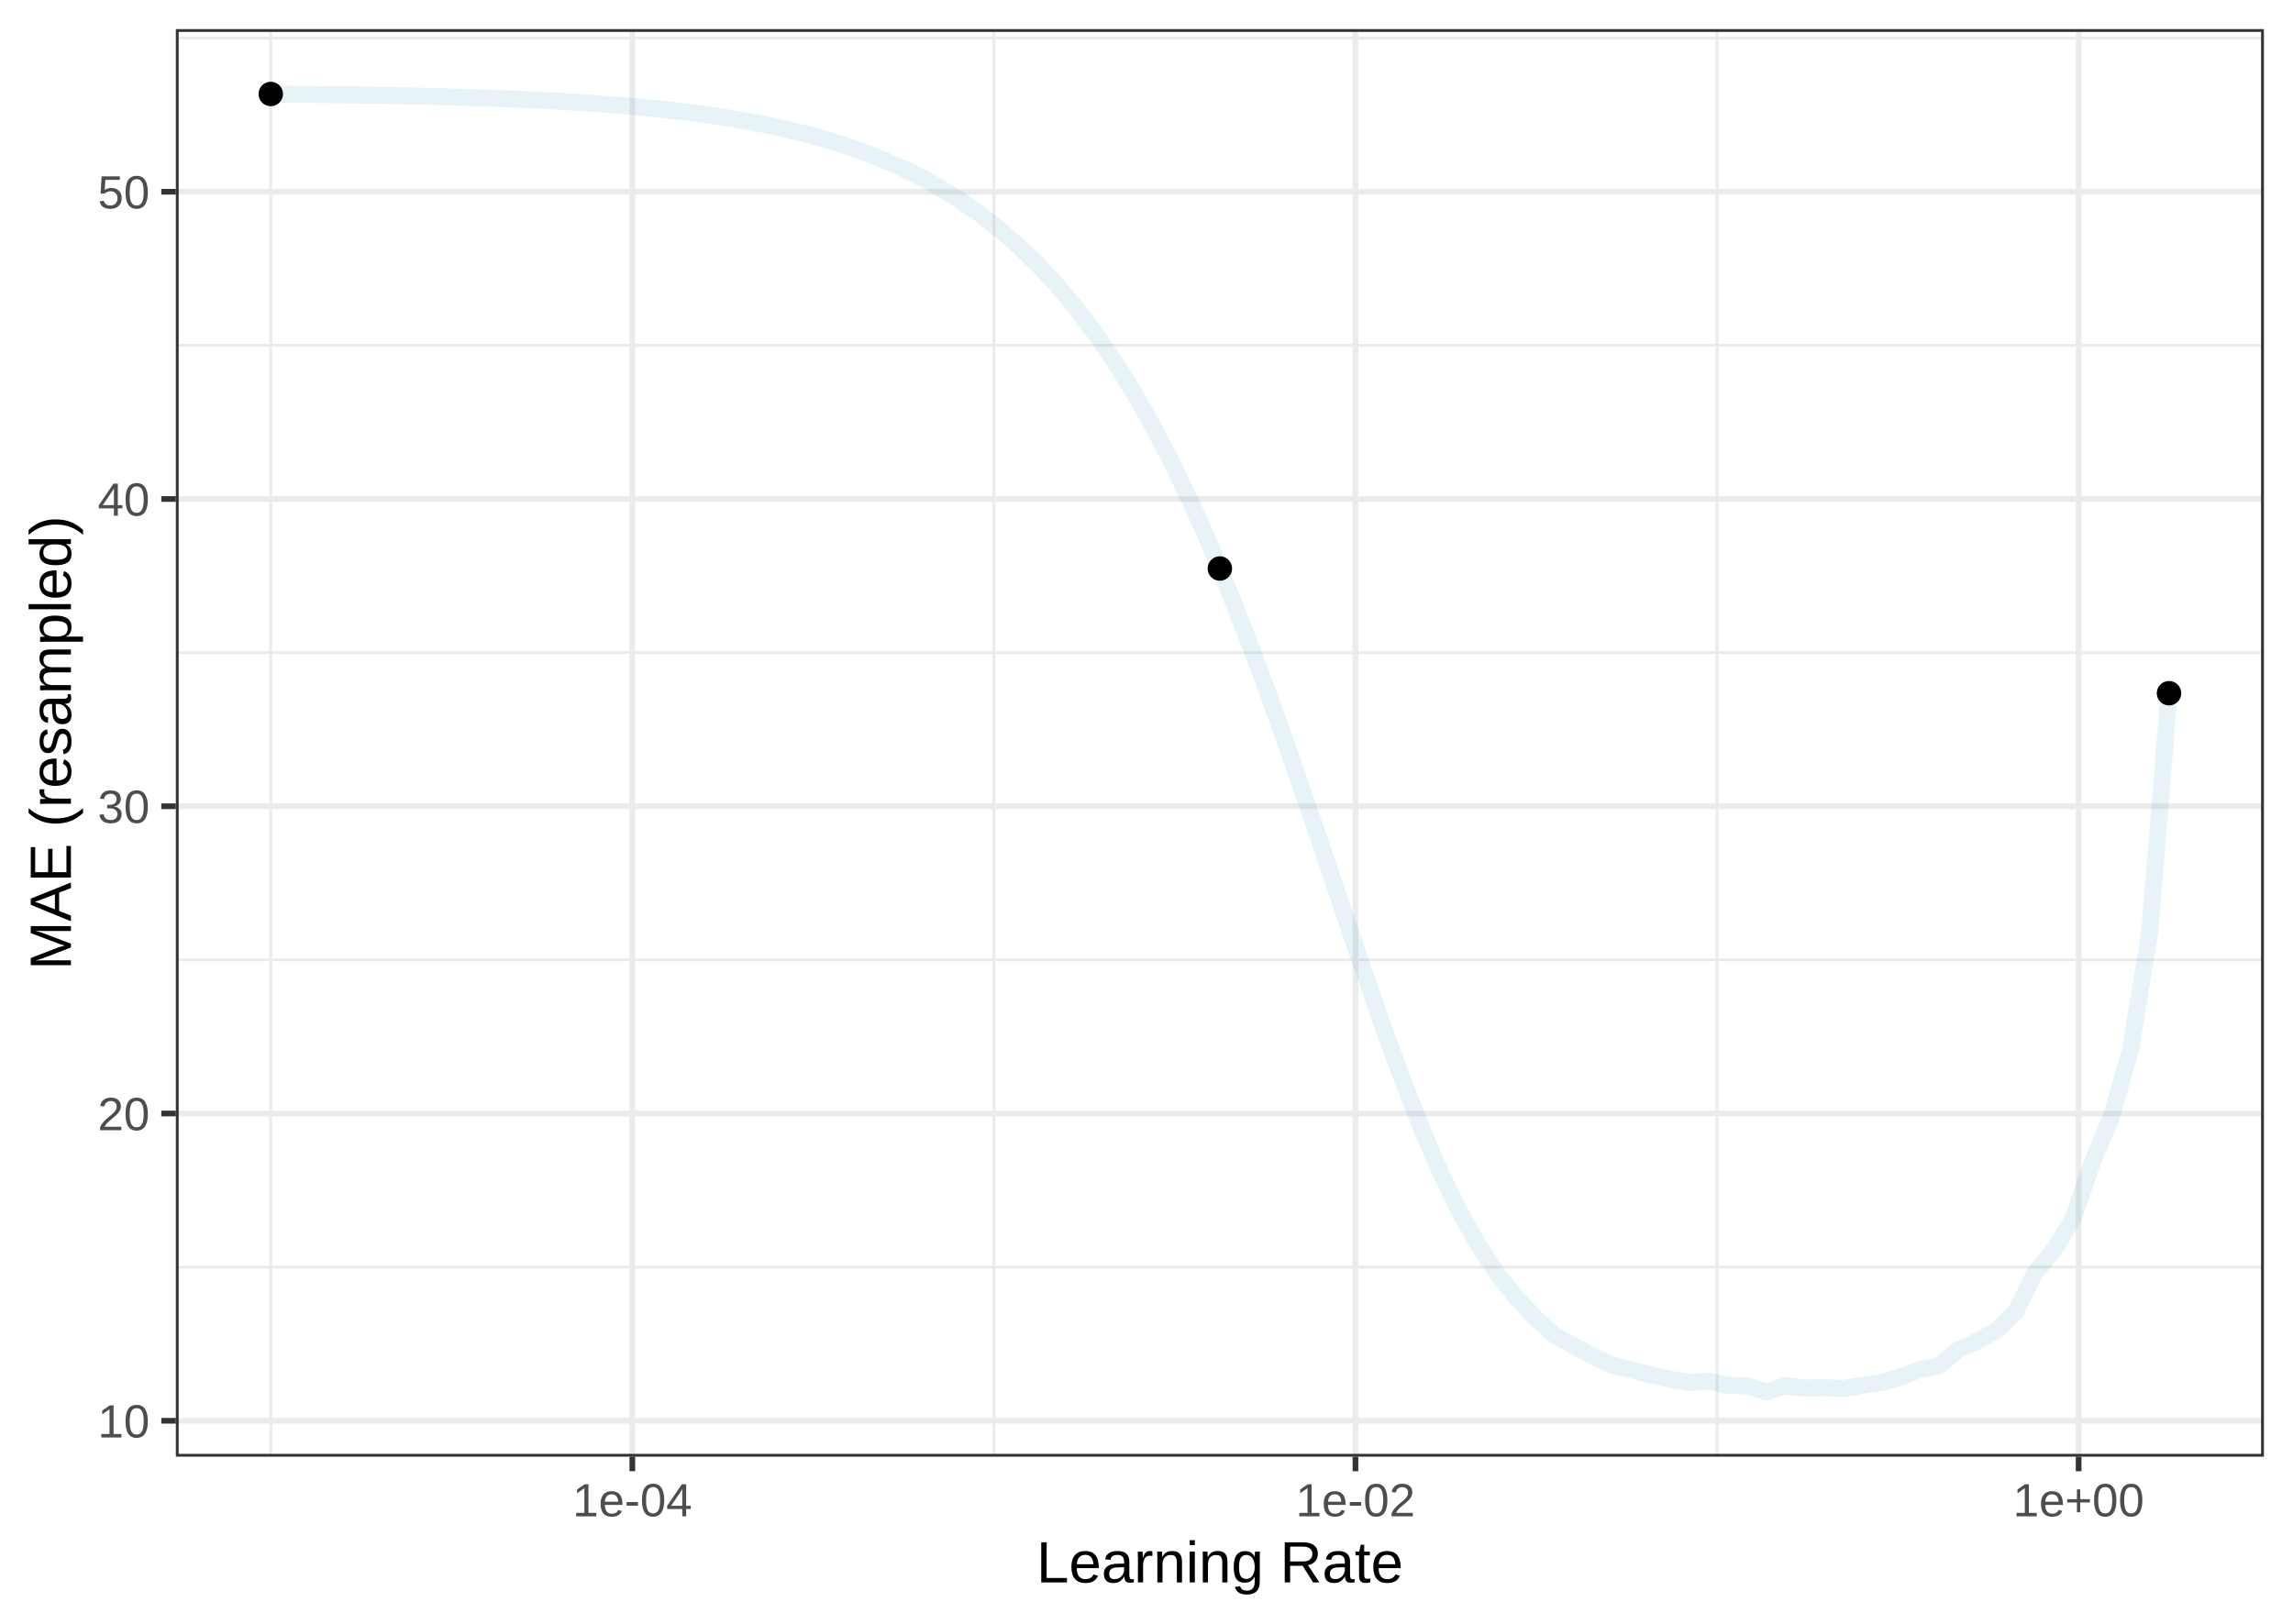
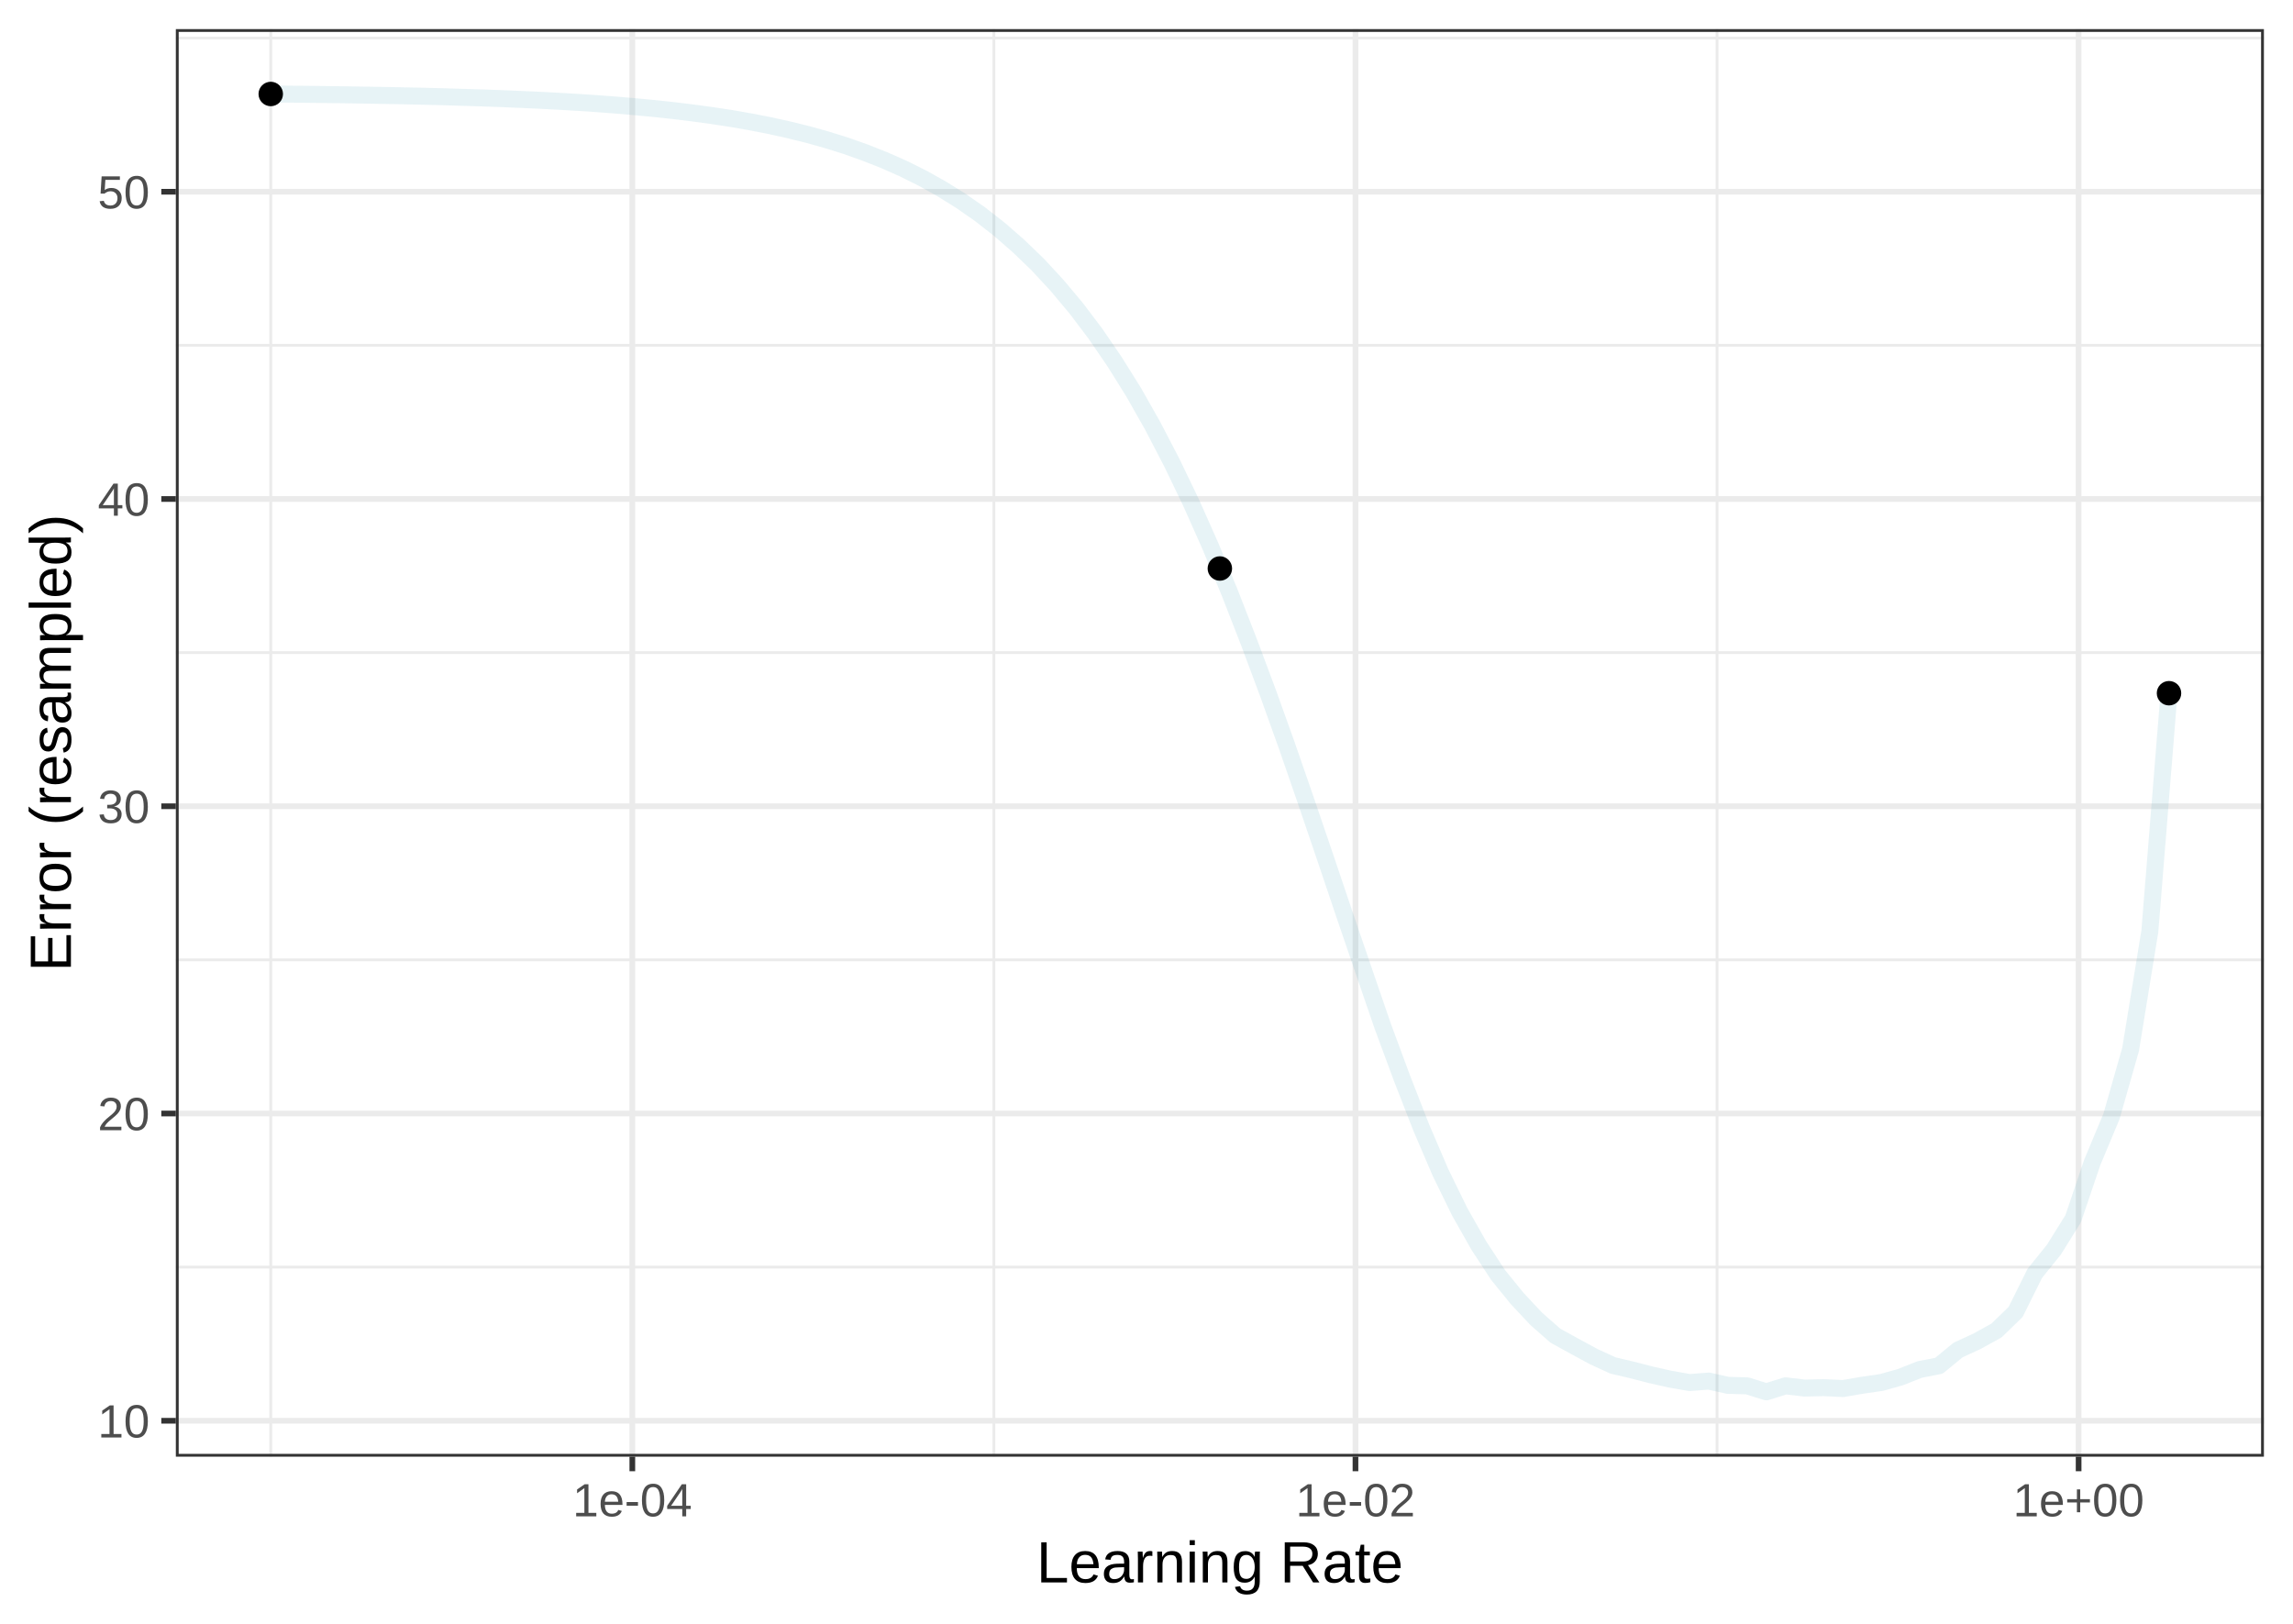
<svg xmlns="http://www.w3.org/2000/svg" width="432.00pt" height="306.00pt" viewBox="0 0 432.00 306.00">
  <g class="svglite">
    <defs>
      <style type="text/css">
    .svglite line, .svglite polyline, .svglite polygon, .svglite path, .svglite rect, .svglite circle {
      fill: none;
      stroke: #000000;
      stroke-linecap: round;
      stroke-linejoin: round;
      stroke-miterlimit: 10.00;
    }
    .svglite text {
      white-space: pre;
    }
    .svglite g.glyphgroup path {
      fill: inherit;
      stroke: none;
    }
  </style>
    </defs>
    <rect width="100%" height="100%" style="stroke: none; fill: #FFFFFF;" />
    <defs>
      <clipPath id="cpMC4wMHw0MzIuMDB8MC4wMHwzMDYuMDA=">
        <rect x="0.00" y="0.00" width="432.00" height="306.00" />
      </clipPath>
    </defs>
    <g clip-path="url(#cpMC4wMHw0MzIuMDB8MC4wMHwzMDYuMDA=)">
      <rect x="0" y="0.00" width="432.00" height="306.00" style="stroke-width: 1.07; stroke: #FFFFFF; fill: #FFFFFF;" />
    </g>
    <defs>
      <clipPath id="cpMzMuMTN8NDI2LjUyfDUuNDh8Mjc0LjUw">
        <rect x="33.13" y="5.48" width="393.39" height="269.02" />
      </clipPath>
    </defs>
    <g clip-path="url(#cpMzMuMTN8NDI2LjUyfDUuNDh8Mjc0LjUw)">
      <rect x="33.13" y="5.48" width="393.39" height="269.02" style="stroke-width: 1.07; stroke: none; fill: #FFFFFF;" />
      <polyline points="33.13,238.78 426.52,238.78 " style="stroke-width: 0.53; stroke: #EBEBEB; stroke-linecap: butt;" />
      <polyline points="33.13,180.88 426.52,180.88 " style="stroke-width: 0.53; stroke: #EBEBEB; stroke-linecap: butt;" />
      <polyline points="33.13,122.98 426.52,122.98 " style="stroke-width: 0.53; stroke: #EBEBEB; stroke-linecap: butt;" />
      <polyline points="33.13,65.08 426.52,65.08 " style="stroke-width: 0.53; stroke: #EBEBEB; stroke-linecap: butt;" />
      <polyline points="33.13,7.18 426.52,7.18 " style="stroke-width: 0.53; stroke: #EBEBEB; stroke-linecap: butt;" />
      <polyline points="51.01,274.50 51.01,5.48 " style="stroke-width: 0.53; stroke: #EBEBEB; stroke-linecap: butt;" />
      <polyline points="187.25,274.50 187.25,5.48 " style="stroke-width: 0.53; stroke: #EBEBEB; stroke-linecap: butt;" />
      <polyline points="323.49,274.50 323.49,5.48 " style="stroke-width: 0.53; stroke: #EBEBEB; stroke-linecap: butt;" />
      <polyline points="33.13,267.73 426.52,267.73 " style="stroke-width: 1.07; stroke: #EBEBEB; stroke-linecap: butt;" />
      <polyline points="33.13,209.83 426.52,209.83 " style="stroke-width: 1.07; stroke: #EBEBEB; stroke-linecap: butt;" />
      <polyline points="33.13,151.93 426.52,151.93 " style="stroke-width: 1.07; stroke: #EBEBEB; stroke-linecap: butt;" />
      <polyline points="33.13,94.03 426.52,94.03 " style="stroke-width: 1.07; stroke: #EBEBEB; stroke-linecap: butt;" />
      <polyline points="33.13,36.13 426.52,36.13 " style="stroke-width: 1.07; stroke: #EBEBEB; stroke-linecap: butt;" />
      <polyline points="119.13,274.50 119.13,5.48 " style="stroke-width: 1.07; stroke: #EBEBEB; stroke-linecap: butt;" />
      <polyline points="255.37,274.50 255.37,5.48 " style="stroke-width: 1.07; stroke: #EBEBEB; stroke-linecap: butt;" />
      <polyline points="391.61,274.50 391.61,5.48 " style="stroke-width: 1.07; stroke: #EBEBEB; stroke-linecap: butt;" />
      <polyline points="51.01,17.71 54.62,17.74 58.23,17.78 61.85,17.82 65.46,17.87 69.07,17.93 72.68,17.99 76.30,18.06 79.91,18.14 83.52,18.23 87.13,18.34 90.75,18.45 94.36,18.58 97.97,18.73 101.58,18.89 105.20,19.08 108.81,19.29 112.42,19.53 116.03,19.80 119.64,20.11 123.26,20.45 126.87,20.84 130.48,21.28 134.09,21.77 137.71,22.32 141.32,22.95 144.93,23.65 148.54,24.45 152.16,25.34 155.77,26.35 159.38,27.48 162.99,28.76 166.61,30.19 170.22,31.79 173.83,33.59 177.44,35.61 181.06,37.87 184.67,40.39 188.28,43.21 191.89,46.36 195.51,49.85 199.12,53.75 202.73,58.06 206.34,62.83 209.96,68.12 213.57,73.90 217.18,80.27 220.79,87.22 224.41,94.74 228.02,102.86 231.63,111.57 235.24,120.83 238.85,130.49 242.47,140.59 246.08,151.03 249.69,161.63 253.30,172.34 256.92,182.93 260.53,193.44 264.14,203.19 267.75,212.45 271.37,220.90 274.98,228.30 278.59,234.68 282.20,240.21 285.82,244.67 289.43,248.53 293.04,251.70 296.65,253.69 300.27,255.65 303.88,257.31 307.49,258.16 311.10,259.09 314.72,259.90 318.33,260.53 321.94,260.25 325.55,261.06 329.17,261.15 332.78,262.28 336.39,261.15 340.00,261.57 343.62,261.49 347.23,261.66 350.84,261.04 354.45,260.52 358.07,259.50 361.68,258.07 365.29,257.37 368.90,254.40 372.51,252.73 376.13,250.73 379.74,247.23 383.35,239.96 386.96,235.48 390.58,229.67 394.19,219.02 397.80,210.38 401.41,197.72 405.03,175.49 408.64,130.63 " style="stroke-width: 3.20; stroke: #0B84A5; stroke-opacity: 0.10; stroke-linecap: butt;" />
      <circle cx="51.01" cy="17.71" r="1.95" style="stroke-width: 0.71; fill: #000000;" />
      <circle cx="229.82" cy="107.13" r="1.95" style="stroke-width: 0.71; fill: #000000;" />
      <circle cx="408.64" cy="130.63" r="1.95" style="stroke-width: 0.71; fill: #000000;" />
      <rect x="33.13" y="5.48" width="393.39" height="269.02" style="stroke-width: 1.07; stroke: #333333;" />
    </g>
    <g clip-path="url(#cpMC4wMHw0MzIuMDB8MC4wMHwzMDYuMDA=)">
      <text x="28.20" y="270.88" text-anchor="end" style="font-size: 8.80px;fill: #4D4D4D; font-family: &quot;Arial&quot;;" textLength="9.78px" lengthAdjust="spacingAndGlyphs">10</text>
      <text x="28.20" y="212.98" text-anchor="end" style="font-size: 8.80px;fill: #4D4D4D; font-family: &quot;Arial&quot;;" textLength="9.78px" lengthAdjust="spacingAndGlyphs">20</text>
      <text x="28.20" y="155.08" text-anchor="end" style="font-size: 8.80px;fill: #4D4D4D; font-family: &quot;Arial&quot;;" textLength="9.78px" lengthAdjust="spacingAndGlyphs">30</text>
      <text x="28.20" y="97.18" text-anchor="end" style="font-size: 8.80px;fill: #4D4D4D; font-family: &quot;Arial&quot;;" textLength="9.78px" lengthAdjust="spacingAndGlyphs">40</text>
      <text x="28.20" y="39.28" text-anchor="end" style="font-size: 8.80px;fill: #4D4D4D; font-family: &quot;Arial&quot;;" textLength="9.78px" lengthAdjust="spacingAndGlyphs">50</text>
      <polyline points="30.39,267.73 33.13,267.73 " style="stroke-width: 1.07; stroke: #333333; stroke-linecap: butt;" />
      <polyline points="30.39,209.83 33.13,209.83 " style="stroke-width: 1.07; stroke: #333333; stroke-linecap: butt;" />
      <polyline points="30.39,151.93 33.13,151.93 " style="stroke-width: 1.07; stroke: #333333; stroke-linecap: butt;" />
      <polyline points="30.39,94.03 33.13,94.03 " style="stroke-width: 1.07; stroke: #333333; stroke-linecap: butt;" />
      <polyline points="30.39,36.13 33.13,36.13 " style="stroke-width: 1.07; stroke: #333333; stroke-linecap: butt;" />
      <polyline points="119.13,277.24 119.13,274.50 " style="stroke-width: 1.07; stroke: #333333; stroke-linecap: butt;" />
      <polyline points="255.37,277.24 255.37,274.50 " style="stroke-width: 1.07; stroke: #333333; stroke-linecap: butt;" />
      <polyline points="391.61,277.24 391.61,274.50 " style="stroke-width: 1.07; stroke: #333333; stroke-linecap: butt;" />
      <text x="119.13" y="285.74" text-anchor="middle" style="font-size: 8.80px;fill: #4D4D4D; font-family: &quot;Arial&quot;;" textLength="22.48px" lengthAdjust="spacingAndGlyphs">1e-04</text>
      <text x="255.37" y="285.74" text-anchor="middle" style="font-size: 8.80px;fill: #4D4D4D; font-family: &quot;Arial&quot;;" textLength="22.48px" lengthAdjust="spacingAndGlyphs">1e-02</text>
      <text x="391.61" y="285.74" text-anchor="middle" style="font-size: 8.80px;fill: #4D4D4D; font-family: &quot;Arial&quot;;" textLength="24.70px" lengthAdjust="spacingAndGlyphs">1e+00</text>
      <text x="229.82" y="298.20" text-anchor="middle" style="font-size: 11.00px; font-family: &quot;Arial&quot;;" textLength="69.16px" lengthAdjust="spacingAndGlyphs">Learning Rate</text>
-       <text transform="translate(13.36,139.99) rotate(-90)" text-anchor="middle" style="font-size: 11.00px; font-family: &quot;Arial&quot;;" textLength="85.59px" lengthAdjust="spacingAndGlyphs">MAE (resampled)</text>
+       <text transform="translate(13.36,139.99) rotate(-90)" text-anchor="middle" style="font-size: 11.00px; font-family: &quot;Arial&quot;;" textLength="86.19px" lengthAdjust="spacingAndGlyphs">Error (resampled)</text>
    </g>
  </g>
</svg>
